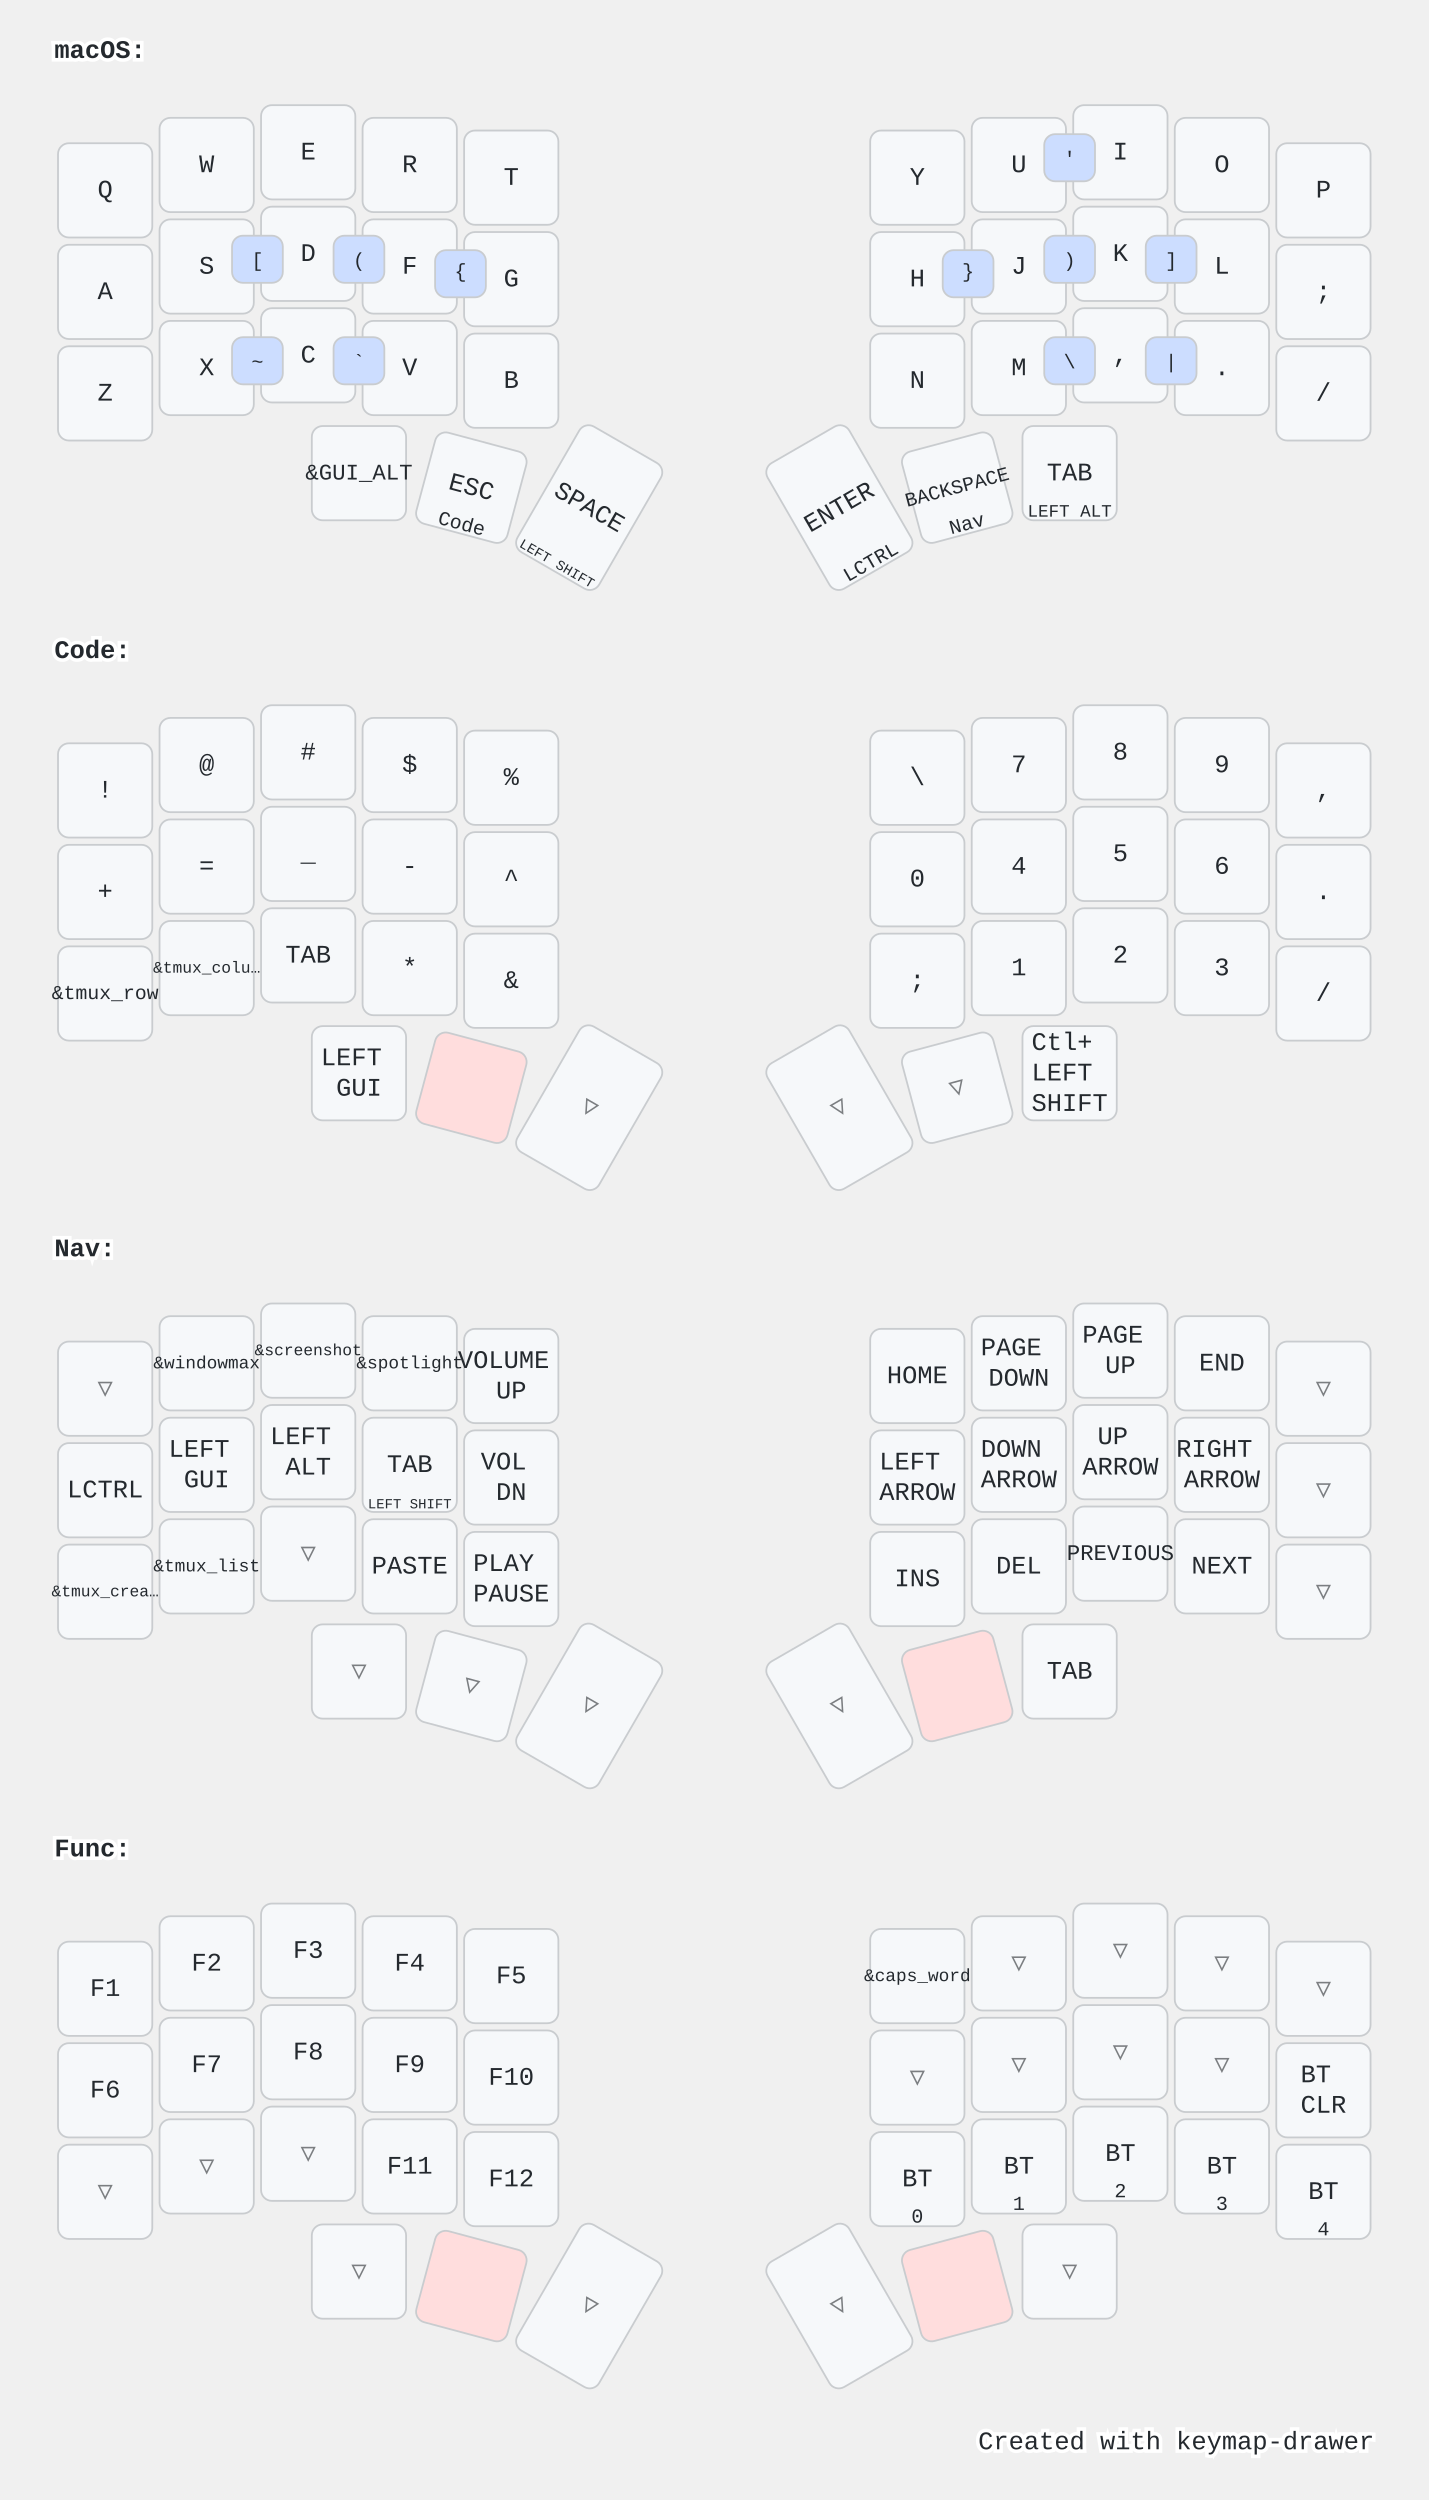
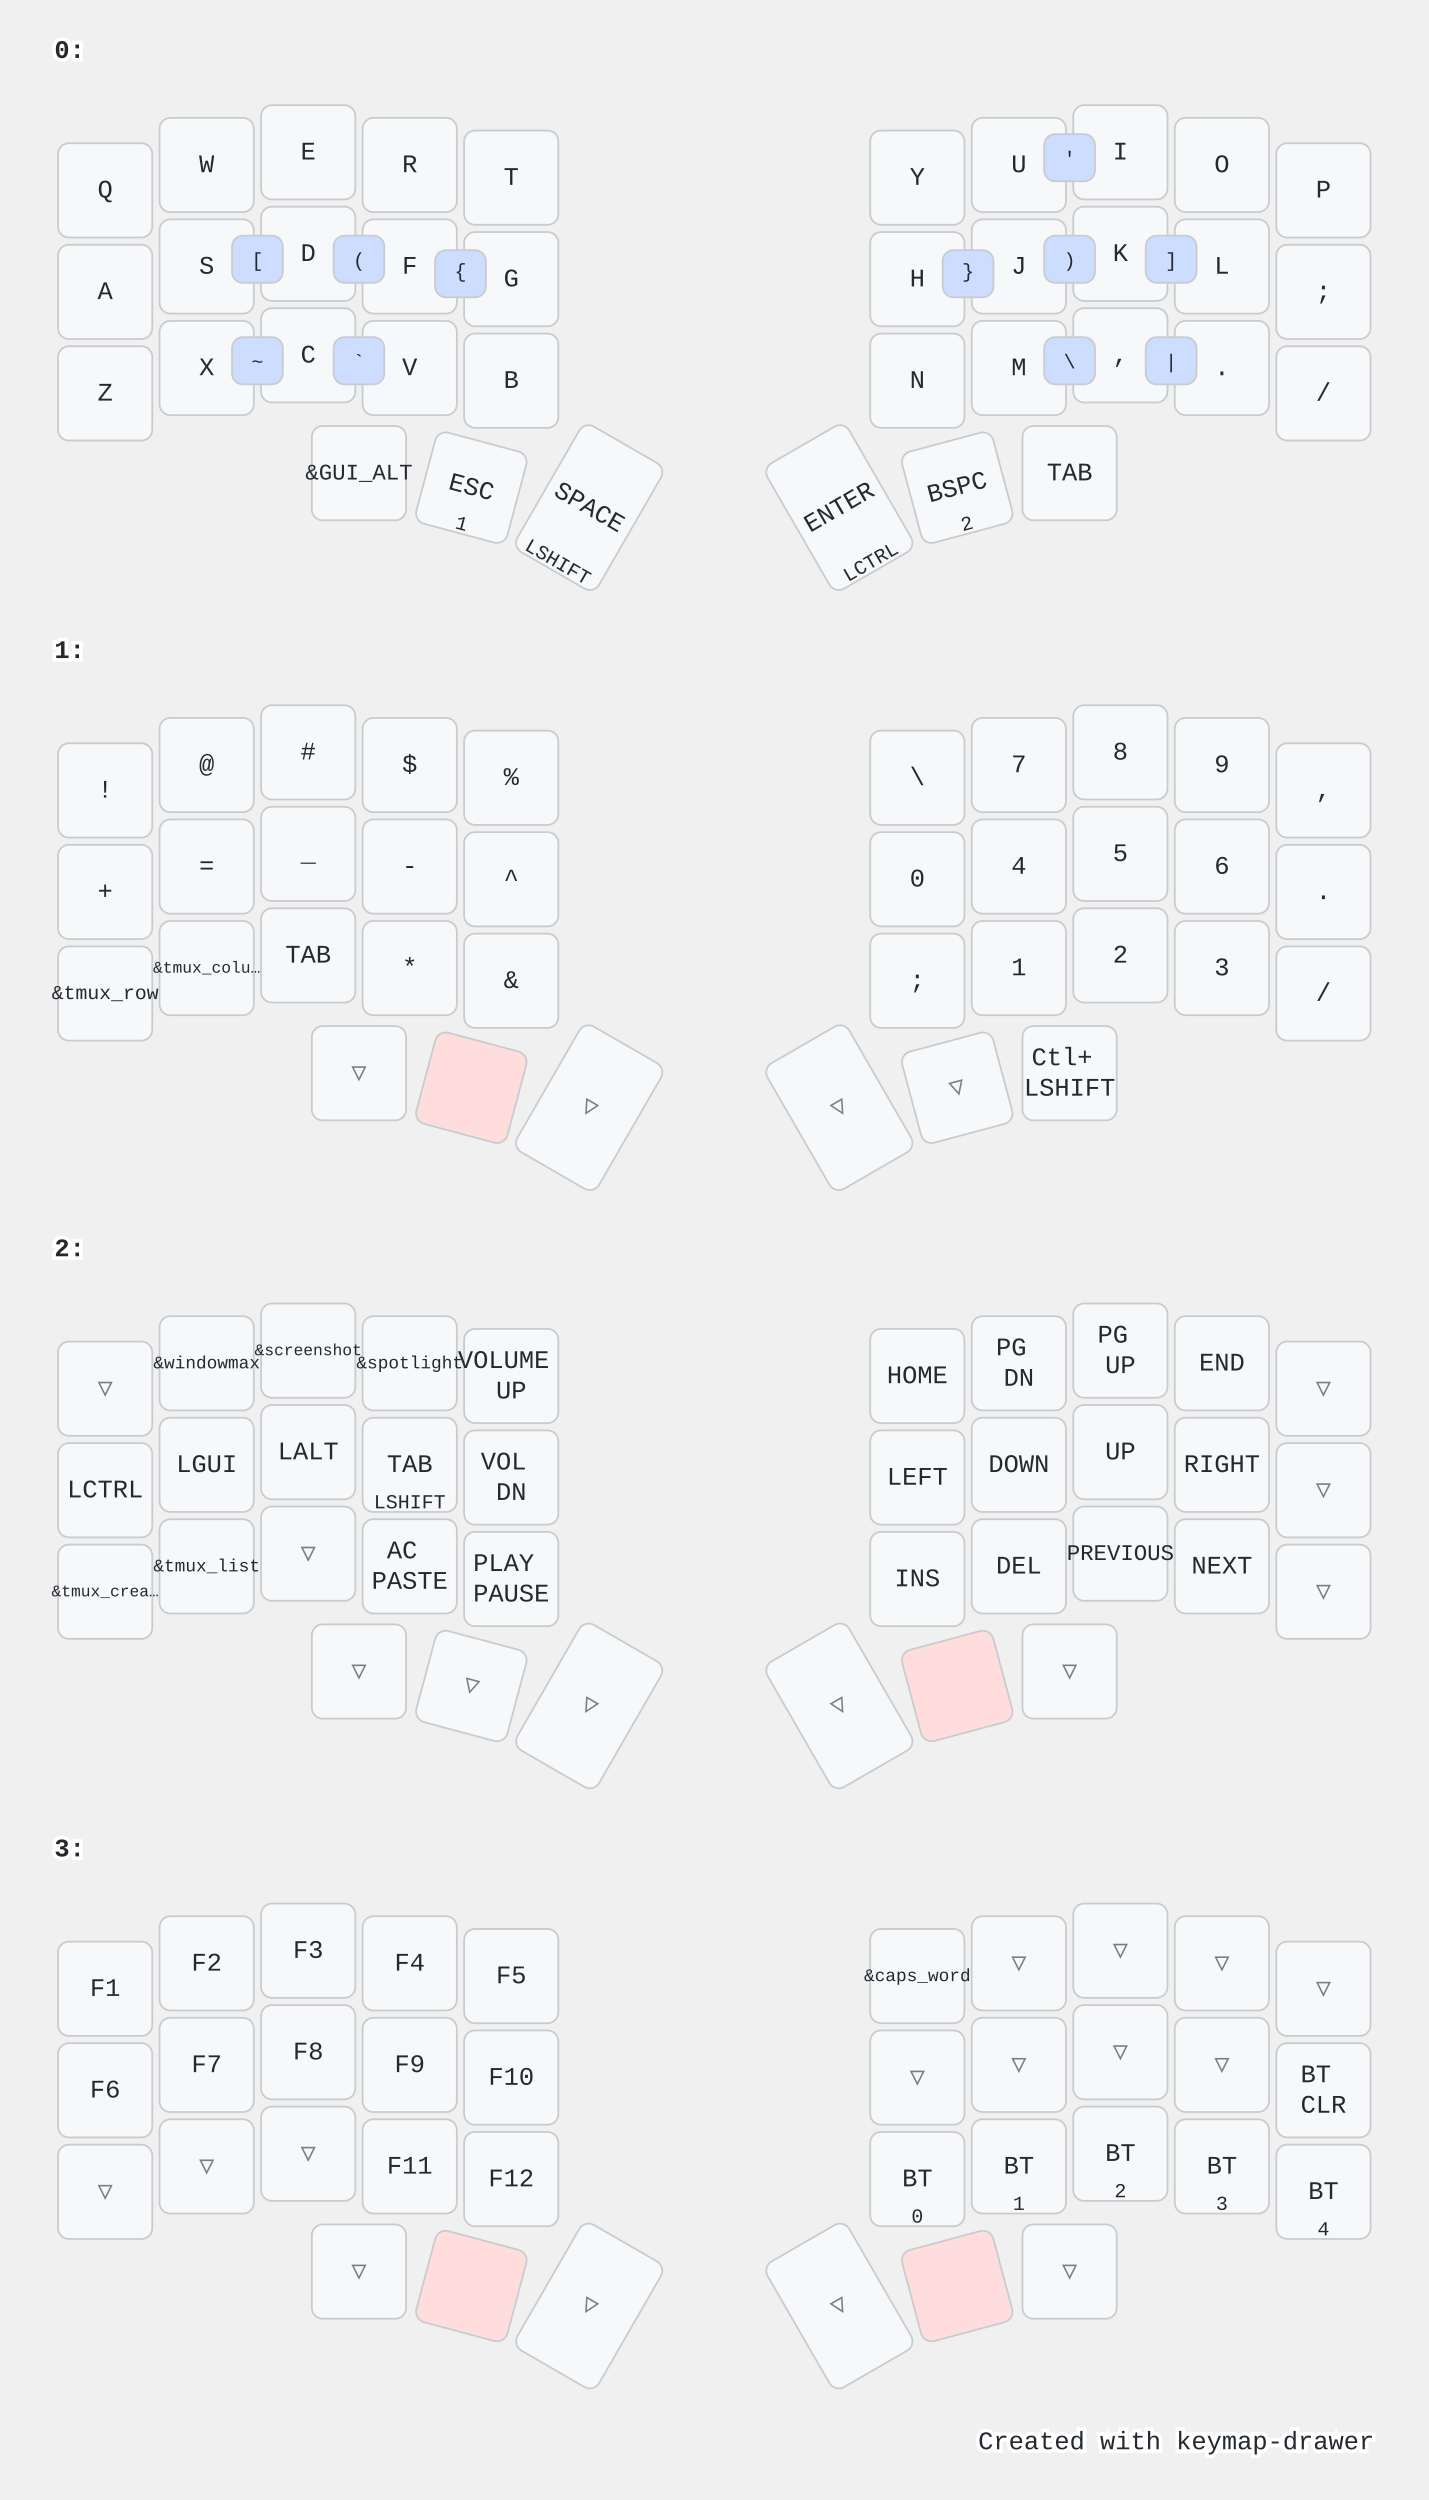
<svg xmlns="http://www.w3.org/2000/svg" width="788" height="1379" viewBox="0 0 788 1379" class="keymap">
  <style>/* inherit to force styles through use tags */
svg path {
    fill: inherit;
}

/* font and background color specifications */
svg.keymap {
    font-family: SFMono-Regular,Consolas,Liberation Mono,Menlo,monospace;
    font-size: 14px;
    font-kerning: normal;
    text-rendering: optimizeLegibility;
    fill: #24292e;
}

/* default key styling */
rect.key {
    fill: #f6f8fa;
}

rect.key, rect.combo {
    stroke: #c9cccf;
    stroke-width: 1;
}

/* default key side styling, only used is draw_key_sides is set */
rect.side {
    filter: brightness(90%);
}

/* color accent for combo boxes */
rect.combo, rect.combo-separate {
    fill: #cdf;
}

/* color accent for held keys */
rect.held, rect.combo.held {
    fill: #fdd;
}

/* color accent for ghost (optional) keys */
rect.ghost, rect.combo.ghost {
    stroke-dasharray: 4, 4;
    stroke-width: 2;
}

text {
    text-anchor: middle;
    dominant-baseline: middle;
}

/* styling for layer labels */
text.label {
    font-weight: bold;
    text-anchor: start;
    stroke: white;
    stroke-width: 4;
    paint-order: stroke;
}

/* styling for optional footer */
text.footer {
    text-anchor: end;
    dominant-baseline: auto;
    stroke: white;
    stroke-width: 4;
    paint-order: stroke;
}

/* styling for combo tap, and key hold/shifted label text */
text.combo, text.hold, text.shifted {
    font-size: 11px;
}

text.hold {
    text-anchor: middle;
    dominant-baseline: auto;
}

text.shifted {
    text-anchor: middle;
    dominant-baseline: hanging;
}

/* styling for hold/shifted label text in combo box */
text.combo.hold, text.combo.shifted {
    font-size: 8px;
}

/* lighter symbol for transparent keys */
text.trans {
    fill: #7b7e81;
}

/* styling for combo dendrons */
path.combo {
    stroke-width: 1;
    stroke: gray;
    fill: none;
}

/* Start Tabler Icons Cleanup */
/* cannot use height/width with glyphs */
.icon-tabler &gt; path {
    fill: inherit;
    stroke: inherit;
    stroke-width: 2;
}
/* hide tabler's default box */
.icon-tabler &gt; path[stroke="none"][fill="none"] {
    visibility: hidden;
}
/* End Tabler Icons Cleanup */

@media (prefers-color-scheme: dark) {
svg.keymap { fill: #d1d6db; }
rect.key { fill: #3f4750; }
rect.key, rect.combo { stroke: #60666c; }
rect.combo, rect.combo-separate { fill: #1f3d7a; }
rect.held, rect.combo.held { fill: #854747; }
text.label, text.footer { stroke: black; }
text.trans { fill: #7e8184; }
path.combo { stroke: #7f7f7f; }

}</style>
-   <g transform="translate(30, 0)" class="layer-macOS">
-     <text x="0" y="28" class="label">macOS:</text>
+   <g transform="translate(30, 0)" class="layer-0">
+     <text x="0" y="28" class="label">0:</text>
    <g transform="translate(0, 56)">
      <g transform="translate(28, 49)" class="key keypos-0">
        <rect rx="6" ry="6" x="-26" y="-26" width="52" height="52" class="key" />
        <text x="0" y="0" class="key tap">Q</text>
      </g>
      <g transform="translate(84, 35)" class="key keypos-1">
        <rect rx="6" ry="6" x="-26" y="-26" width="52" height="52" class="key" />
        <text x="0" y="0" class="key tap">W</text>
      </g>
      <g transform="translate(140, 28)" class="key keypos-2">
        <rect rx="6" ry="6" x="-26" y="-26" width="52" height="52" class="key" />
        <text x="0" y="0" class="key tap">E</text>
      </g>
      <g transform="translate(196, 35)" class="key keypos-3">
        <rect rx="6" ry="6" x="-26" y="-26" width="52" height="52" class="key" />
        <text x="0" y="0" class="key tap">R</text>
      </g>
      <g transform="translate(252, 42)" class="key keypos-4">
        <rect rx="6" ry="6" x="-26" y="-26" width="52" height="52" class="key" />
        <text x="0" y="0" class="key tap">T</text>
      </g>
      <g transform="translate(476, 42)" class="key keypos-5">
        <rect rx="6" ry="6" x="-26" y="-26" width="52" height="52" class="key" />
        <text x="0" y="0" class="key tap">Y</text>
      </g>
      <g transform="translate(532, 35)" class="key keypos-6">
        <rect rx="6" ry="6" x="-26" y="-26" width="52" height="52" class="key" />
        <text x="0" y="0" class="key tap">U</text>
      </g>
      <g transform="translate(588, 28)" class="key keypos-7">
        <rect rx="6" ry="6" x="-26" y="-26" width="52" height="52" class="key" />
        <text x="0" y="0" class="key tap">I</text>
      </g>
      <g transform="translate(644, 35)" class="key keypos-8">
        <rect rx="6" ry="6" x="-26" y="-26" width="52" height="52" class="key" />
        <text x="0" y="0" class="key tap">O</text>
      </g>
      <g transform="translate(700, 49)" class="key keypos-9">
        <rect rx="6" ry="6" x="-26" y="-26" width="52" height="52" class="key" />
        <text x="0" y="0" class="key tap">P</text>
      </g>
      <g transform="translate(28, 105)" class="key keypos-10">
        <rect rx="6" ry="6" x="-26" y="-26" width="52" height="52" class="key" />
        <text x="0" y="0" class="key tap">A</text>
      </g>
      <g transform="translate(84, 91)" class="key keypos-11">
        <rect rx="6" ry="6" x="-26" y="-26" width="52" height="52" class="key" />
        <text x="0" y="0" class="key tap">S</text>
      </g>
      <g transform="translate(140, 84)" class="key keypos-12">
        <rect rx="6" ry="6" x="-26" y="-26" width="52" height="52" class="key" />
        <text x="0" y="0" class="key tap">D</text>
      </g>
      <g transform="translate(196, 91)" class="key keypos-13">
        <rect rx="6" ry="6" x="-26" y="-26" width="52" height="52" class="key" />
        <text x="0" y="0" class="key tap">F</text>
      </g>
      <g transform="translate(252, 98)" class="key keypos-14">
        <rect rx="6" ry="6" x="-26" y="-26" width="52" height="52" class="key" />
        <text x="0" y="0" class="key tap">G</text>
      </g>
      <g transform="translate(476, 98)" class="key keypos-15">
        <rect rx="6" ry="6" x="-26" y="-26" width="52" height="52" class="key" />
        <text x="0" y="0" class="key tap">H</text>
      </g>
      <g transform="translate(532, 91)" class="key keypos-16">
        <rect rx="6" ry="6" x="-26" y="-26" width="52" height="52" class="key" />
        <text x="0" y="0" class="key tap">J</text>
      </g>
      <g transform="translate(588, 84)" class="key keypos-17">
        <rect rx="6" ry="6" x="-26" y="-26" width="52" height="52" class="key" />
        <text x="0" y="0" class="key tap">K</text>
      </g>
      <g transform="translate(644, 91)" class="key keypos-18">
        <rect rx="6" ry="6" x="-26" y="-26" width="52" height="52" class="key" />
        <text x="0" y="0" class="key tap">L</text>
      </g>
      <g transform="translate(700, 105)" class="key keypos-19">
        <rect rx="6" ry="6" x="-26" y="-26" width="52" height="52" class="key" />
        <text x="0" y="0" class="key tap">;</text>
      </g>
      <g transform="translate(28, 161)" class="key keypos-20">
        <rect rx="6" ry="6" x="-26" y="-26" width="52" height="52" class="key" />
        <text x="0" y="0" class="key tap">Z</text>
      </g>
      <g transform="translate(84, 147)" class="key keypos-21">
        <rect rx="6" ry="6" x="-26" y="-26" width="52" height="52" class="key" />
        <text x="0" y="0" class="key tap">X</text>
      </g>
      <g transform="translate(140, 140)" class="key keypos-22">
        <rect rx="6" ry="6" x="-26" y="-26" width="52" height="52" class="key" />
        <text x="0" y="0" class="key tap">C</text>
      </g>
      <g transform="translate(196, 147)" class="key keypos-23">
        <rect rx="6" ry="6" x="-26" y="-26" width="52" height="52" class="key" />
        <text x="0" y="0" class="key tap">V</text>
      </g>
      <g transform="translate(252, 154)" class="key keypos-24">
        <rect rx="6" ry="6" x="-26" y="-26" width="52" height="52" class="key" />
        <text x="0" y="0" class="key tap">B</text>
      </g>
      <g transform="translate(476, 154)" class="key keypos-25">
        <rect rx="6" ry="6" x="-26" y="-26" width="52" height="52" class="key" />
        <text x="0" y="0" class="key tap">N</text>
      </g>
      <g transform="translate(532, 147)" class="key keypos-26">
        <rect rx="6" ry="6" x="-26" y="-26" width="52" height="52" class="key" />
        <text x="0" y="0" class="key tap">M</text>
      </g>
      <g transform="translate(588, 140)" class="key keypos-27">
        <rect rx="6" ry="6" x="-26" y="-26" width="52" height="52" class="key" />
        <text x="0" y="0" class="key tap">,</text>
      </g>
      <g transform="translate(644, 147)" class="key keypos-28">
        <rect rx="6" ry="6" x="-26" y="-26" width="52" height="52" class="key" />
        <text x="0" y="0" class="key tap">.</text>
      </g>
      <g transform="translate(700, 161)" class="key keypos-29">
        <rect rx="6" ry="6" x="-26" y="-26" width="52" height="52" class="key" />
        <text x="0" y="0" class="key tap">/</text>
      </g>
      <g transform="translate(168, 205)" class="key keypos-30">
        <rect rx="6" ry="6" x="-26" y="-26" width="52" height="52" class="key" />
        <text x="0" y="0" class="key tap">
          <tspan style="font-size: 88%">&amp;GUI_ALT</tspan>
        </text>
      </g>
      <g transform="translate(230, 213) rotate(15.0)" class="key keypos-31">
        <rect rx="6" ry="6" x="-26" y="-26" width="52" height="52" class="key" />
        <text x="0" y="0" class="key tap">ESC</text>
-         <text x="0" y="24" class="key hold">Code</text>
+         <text x="0" y="24" class="key hold">1</text>
      </g>
      <g transform="translate(295, 224) rotate(30.0)" class="key keypos-32">
        <rect rx="6" ry="6" x="-26" y="-40" width="52" height="80" class="key" />
        <text x="0" y="0" class="key tap">SPACE</text>
-         <text x="0" y="38" class="key hold">
-           <tspan style="font-size: 70%">LEFT SHIFT</tspan>
-         </text>
+         <text x="0" y="38" class="key hold">LSHIFT</text>
      </g>
      <g transform="translate(433, 224) rotate(-30.0)" class="key keypos-33">
        <rect rx="6" ry="6" x="-26" y="-40" width="52" height="80" class="key" />
        <text x="0" y="0" class="key tap">ENTER</text>
        <text x="0" y="38" class="key hold">LCTRL</text>
      </g>
      <g transform="translate(498, 213) rotate(-15.0)" class="key keypos-34">
        <rect rx="6" ry="6" x="-26" y="-26" width="52" height="52" class="key" />
-         <text x="0" y="0" class="key tap">
-           <tspan style="font-size: 78%">BACKSPACE</tspan>
-         </text>
-         <text x="0" y="24" class="key hold">Nav</text>
+         <text x="0" y="0" class="key tap">BSPC</text>
+         <text x="0" y="24" class="key hold">2</text>
      </g>
      <g transform="translate(560, 205)" class="key keypos-35">
        <rect rx="6" ry="6" x="-26" y="-26" width="52" height="52" class="key" />
        <text x="0" y="0" class="key tap">TAB</text>
-         <text x="0" y="24" class="key hold">
-           <tspan style="font-size: 88%">LEFT ALT</tspan>
-         </text>
      </g>
      <g class="combo combopos-0">
        <rect rx="6" ry="6" x="98" y="74" width="28" height="26" class="combo" />
        <text x="112" y="88" class="combo tap">[</text>
      </g>
      <g class="combo combopos-1">
        <rect rx="6" ry="6" x="602" y="74" width="28" height="26" class="combo" />
        <text x="616" y="88" class="combo tap">]</text>
      </g>
      <g class="combo combopos-2">
        <rect rx="6" ry="6" x="154" y="74" width="28" height="26" class="combo" />
        <text x="168" y="88" class="combo tap">(</text>
      </g>
      <g class="combo combopos-3">
        <rect rx="6" ry="6" x="546" y="74" width="28" height="26" class="combo" />
        <text x="560" y="88" class="combo tap">)</text>
      </g>
      <g class="combo combopos-4">
        <rect rx="6" ry="6" x="210" y="82" width="28" height="26" class="combo" />
        <text x="224" y="94" class="combo tap">{</text>
      </g>
      <g class="combo combopos-5">
        <rect rx="6" ry="6" x="490" y="82" width="28" height="26" class="combo" />
        <text x="504" y="94" class="combo tap">}</text>
      </g>
      <g class="combo combopos-6">
        <rect rx="6" ry="6" x="98" y="130" width="28" height="26" class="combo" />
        <text x="112" y="144" class="combo tap">~</text>
      </g>
      <g class="combo combopos-7">
        <rect rx="6" ry="6" x="154" y="130" width="28" height="26" class="combo" />
        <text x="168" y="144" class="combo tap">`</text>
      </g>
      <g class="combo combopos-8">
        <rect rx="6" ry="6" x="546" y="18" width="28" height="26" class="combo" />
        <text x="560" y="32" class="combo tap">'</text>
      </g>
      <g class="combo combopos-9">
        <rect rx="6" ry="6" x="546" y="130" width="28" height="26" class="combo" />
        <text x="560" y="144" class="combo tap">\</text>
      </g>
      <g class="combo combopos-10">
        <rect rx="6" ry="6" x="602" y="130" width="28" height="26" class="combo" />
        <text x="616" y="144" class="combo tap">|</text>
      </g>
    </g>
  </g>
-   <g transform="translate(30, 331)" class="layer-Code">
-     <text x="0" y="28" class="label">Code:</text>
+   <g transform="translate(30, 331)" class="layer-1">
+     <text x="0" y="28" class="label">1:</text>
    <g transform="translate(0, 56)">
      <g transform="translate(28, 49)" class="key keypos-0">
        <rect rx="6" ry="6" x="-26" y="-26" width="52" height="52" class="key" />
        <text x="0" y="0" class="key tap">!</text>
      </g>
      <g transform="translate(84, 35)" class="key keypos-1">
        <rect rx="6" ry="6" x="-26" y="-26" width="52" height="52" class="key" />
        <text x="0" y="0" class="key tap">@</text>
      </g>
      <g transform="translate(140, 28)" class="key keypos-2">
        <rect rx="6" ry="6" x="-26" y="-26" width="52" height="52" class="key" />
        <text x="0" y="0" class="key tap">#</text>
      </g>
      <g transform="translate(196, 35)" class="key keypos-3">
        <rect rx="6" ry="6" x="-26" y="-26" width="52" height="52" class="key" />
        <text x="0" y="0" class="key tap">$</text>
      </g>
      <g transform="translate(252, 42)" class="key keypos-4">
        <rect rx="6" ry="6" x="-26" y="-26" width="52" height="52" class="key" />
        <text x="0" y="0" class="key tap">%</text>
      </g>
      <g transform="translate(476, 42)" class="key keypos-5">
        <rect rx="6" ry="6" x="-26" y="-26" width="52" height="52" class="key" />
        <text x="0" y="0" class="key tap">\</text>
      </g>
      <g transform="translate(532, 35)" class="key keypos-6">
        <rect rx="6" ry="6" x="-26" y="-26" width="52" height="52" class="key" />
        <text x="0" y="0" class="key tap">7</text>
      </g>
      <g transform="translate(588, 28)" class="key keypos-7">
        <rect rx="6" ry="6" x="-26" y="-26" width="52" height="52" class="key" />
        <text x="0" y="0" class="key tap">8</text>
      </g>
      <g transform="translate(644, 35)" class="key keypos-8">
        <rect rx="6" ry="6" x="-26" y="-26" width="52" height="52" class="key" />
        <text x="0" y="0" class="key tap">9</text>
      </g>
      <g transform="translate(700, 49)" class="key keypos-9">
        <rect rx="6" ry="6" x="-26" y="-26" width="52" height="52" class="key" />
        <text x="0" y="0" class="key tap">,</text>
      </g>
      <g transform="translate(28, 105)" class="key keypos-10">
        <rect rx="6" ry="6" x="-26" y="-26" width="52" height="52" class="key" />
        <text x="0" y="0" class="key tap">+</text>
      </g>
      <g transform="translate(84, 91)" class="key keypos-11">
        <rect rx="6" ry="6" x="-26" y="-26" width="52" height="52" class="key" />
        <text x="0" y="0" class="key tap">=</text>
      </g>
      <g transform="translate(140, 84)" class="key keypos-12">
        <rect rx="6" ry="6" x="-26" y="-26" width="52" height="52" class="key" />
        <text x="0" y="0" class="key tap">_</text>
      </g>
      <g transform="translate(196, 91)" class="key keypos-13">
        <rect rx="6" ry="6" x="-26" y="-26" width="52" height="52" class="key" />
        <text x="0" y="0" class="key tap">-</text>
      </g>
      <g transform="translate(252, 98)" class="key keypos-14">
        <rect rx="6" ry="6" x="-26" y="-26" width="52" height="52" class="key" />
        <text x="0" y="0" class="key tap">^</text>
      </g>
      <g transform="translate(476, 98)" class="key keypos-15">
        <rect rx="6" ry="6" x="-26" y="-26" width="52" height="52" class="key" />
        <text x="0" y="0" class="key tap">0</text>
      </g>
      <g transform="translate(532, 91)" class="key keypos-16">
        <rect rx="6" ry="6" x="-26" y="-26" width="52" height="52" class="key" />
        <text x="0" y="0" class="key tap">4</text>
      </g>
      <g transform="translate(588, 84)" class="key keypos-17">
        <rect rx="6" ry="6" x="-26" y="-26" width="52" height="52" class="key" />
        <text x="0" y="0" class="key tap">5</text>
      </g>
      <g transform="translate(644, 91)" class="key keypos-18">
        <rect rx="6" ry="6" x="-26" y="-26" width="52" height="52" class="key" />
        <text x="0" y="0" class="key tap">6</text>
      </g>
      <g transform="translate(700, 105)" class="key keypos-19">
        <rect rx="6" ry="6" x="-26" y="-26" width="52" height="52" class="key" />
        <text x="0" y="0" class="key tap">.</text>
      </g>
      <g transform="translate(28, 161)" class="key keypos-20">
        <rect rx="6" ry="6" x="-26" y="-26" width="52" height="52" class="key" />
        <text x="0" y="0" class="key tap">
          <tspan style="font-size: 78%">&amp;tmux_row</tspan>
        </text>
      </g>
      <g transform="translate(84, 147)" class="key keypos-21">
        <rect rx="6" ry="6" x="-26" y="-26" width="52" height="52" class="key" />
        <text x="0" y="0" class="key tap">
          <tspan style="font-size: 64%">&amp;tmux_colu…</tspan>
        </text>
      </g>
      <g transform="translate(140, 140)" class="key keypos-22">
        <rect rx="6" ry="6" x="-26" y="-26" width="52" height="52" class="key" />
        <text x="0" y="0" class="key tap">TAB</text>
      </g>
      <g transform="translate(196, 147)" class="key keypos-23">
        <rect rx="6" ry="6" x="-26" y="-26" width="52" height="52" class="key" />
        <text x="0" y="0" class="key tap">*</text>
      </g>
      <g transform="translate(252, 154)" class="key keypos-24">
        <rect rx="6" ry="6" x="-26" y="-26" width="52" height="52" class="key" />
        <text x="0" y="0" class="key tap">&amp;</text>
      </g>
      <g transform="translate(476, 154)" class="key keypos-25">
        <rect rx="6" ry="6" x="-26" y="-26" width="52" height="52" class="key" />
        <text x="0" y="0" class="key tap">;</text>
      </g>
      <g transform="translate(532, 147)" class="key keypos-26">
        <rect rx="6" ry="6" x="-26" y="-26" width="52" height="52" class="key" />
        <text x="0" y="0" class="key tap">1</text>
      </g>
      <g transform="translate(588, 140)" class="key keypos-27">
        <rect rx="6" ry="6" x="-26" y="-26" width="52" height="52" class="key" />
        <text x="0" y="0" class="key tap">2</text>
      </g>
      <g transform="translate(644, 147)" class="key keypos-28">
        <rect rx="6" ry="6" x="-26" y="-26" width="52" height="52" class="key" />
        <text x="0" y="0" class="key tap">3</text>
      </g>
      <g transform="translate(700, 161)" class="key keypos-29">
        <rect rx="6" ry="6" x="-26" y="-26" width="52" height="52" class="key" />
        <text x="0" y="0" class="key tap">/</text>
      </g>
-       <g transform="translate(168, 205)" class="key keypos-30">
-         <rect rx="6" ry="6" x="-26" y="-26" width="52" height="52" class="key" />
-         <text x="0" y="0" class="key tap">
-           <tspan x="0" dy="-0.6em">LEFT</tspan>
-           <tspan x="0" dy="1.2em">GUI</tspan>
-         </text>
+       <g transform="translate(168, 205)" class="key trans keypos-30">
+         <rect rx="6" ry="6" x="-26" y="-26" width="52" height="52" class="key trans" />
+         <text x="0" y="0" class="key trans tap">▽</text>
      </g>
      <g transform="translate(230, 213) rotate(15.0)" class="key held keypos-31">
        <rect rx="6" ry="6" x="-26" y="-26" width="52" height="52" class="key held" />
      </g>
      <g transform="translate(295, 224) rotate(30.0)" class="key trans keypos-32">
        <rect rx="6" ry="6" x="-26" y="-40" width="52" height="80" class="key trans" />
        <text x="0" y="0" class="key trans tap">▽</text>
      </g>
      <g transform="translate(433, 224) rotate(-30.0)" class="key trans keypos-33">
        <rect rx="6" ry="6" x="-26" y="-40" width="52" height="80" class="key trans" />
        <text x="0" y="0" class="key trans tap">▽</text>
      </g>
      <g transform="translate(498, 213) rotate(-15.0)" class="key trans keypos-34">
        <rect rx="6" ry="6" x="-26" y="-26" width="52" height="52" class="key trans" />
        <text x="0" y="0" class="key trans tap">▽</text>
      </g>
      <g transform="translate(560, 205)" class="key keypos-35">
        <rect rx="6" ry="6" x="-26" y="-26" width="52" height="52" class="key" />
        <text x="0" y="0" class="key tap">
-           <tspan x="0" dy="-1.2em">Ctl+</tspan>
-           <tspan x="0" dy="1.2em">LEFT</tspan>
-           <tspan x="0" dy="1.2em">SHIFT</tspan>
+           <tspan x="0" dy="-0.6em">Ctl+</tspan>
+           <tspan x="0" dy="1.2em">LSHIFT</tspan>
        </text>
      </g>
    </g>
  </g>
-   <g transform="translate(30, 661)" class="layer-Nav">
-     <text x="0" y="28" class="label">Nav:</text>
+   <g transform="translate(30, 661)" class="layer-2">
+     <text x="0" y="28" class="label">2:</text>
    <g transform="translate(0, 56)">
      <g transform="translate(28, 49)" class="key trans keypos-0">
        <rect rx="6" ry="6" x="-26" y="-26" width="52" height="52" class="key trans" />
        <text x="0" y="0" class="key trans tap">▽</text>
      </g>
      <g transform="translate(84, 35)" class="key keypos-1">
        <rect rx="6" ry="6" x="-26" y="-26" width="52" height="52" class="key" />
        <text x="0" y="0" class="key tap">
          <tspan style="font-size: 70%">&amp;windowmax</tspan>
        </text>
      </g>
      <g transform="translate(140, 28)" class="key keypos-2">
        <rect rx="6" ry="6" x="-26" y="-26" width="52" height="52" class="key" />
        <text x="0" y="0" class="key tap">
          <tspan style="font-size: 64%">&amp;screenshot</tspan>
        </text>
      </g>
      <g transform="translate(196, 35)" class="key keypos-3">
        <rect rx="6" ry="6" x="-26" y="-26" width="52" height="52" class="key" />
        <text x="0" y="0" class="key tap">
          <tspan style="font-size: 70%">&amp;spotlight</tspan>
        </text>
      </g>
      <g transform="translate(252, 42)" class="key keypos-4">
        <rect rx="6" ry="6" x="-26" y="-26" width="52" height="52" class="key" />
        <text x="0" y="0" class="key tap">
          <tspan x="0" dy="-0.6em">VOLUME</tspan>
          <tspan x="0" dy="1.2em">UP</tspan>
        </text>
      </g>
      <g transform="translate(476, 42)" class="key keypos-5">
        <rect rx="6" ry="6" x="-26" y="-26" width="52" height="52" class="key" />
        <text x="0" y="0" class="key tap">HOME</text>
      </g>
      <g transform="translate(532, 35)" class="key keypos-6">
        <rect rx="6" ry="6" x="-26" y="-26" width="52" height="52" class="key" />
        <text x="0" y="0" class="key tap">
-           <tspan x="0" dy="-0.6em">PAGE</tspan>
-           <tspan x="0" dy="1.2em">DOWN</tspan>
+           <tspan x="0" dy="-0.6em">PG</tspan>
+           <tspan x="0" dy="1.2em">DN</tspan>
        </text>
      </g>
      <g transform="translate(588, 28)" class="key keypos-7">
        <rect rx="6" ry="6" x="-26" y="-26" width="52" height="52" class="key" />
        <text x="0" y="0" class="key tap">
-           <tspan x="0" dy="-0.6em">PAGE</tspan>
+           <tspan x="0" dy="-0.6em">PG</tspan>
          <tspan x="0" dy="1.2em">UP</tspan>
        </text>
      </g>
      <g transform="translate(644, 35)" class="key keypos-8">
        <rect rx="6" ry="6" x="-26" y="-26" width="52" height="52" class="key" />
        <text x="0" y="0" class="key tap">END</text>
      </g>
      <g transform="translate(700, 49)" class="key trans keypos-9">
        <rect rx="6" ry="6" x="-26" y="-26" width="52" height="52" class="key trans" />
        <text x="0" y="0" class="key trans tap">▽</text>
      </g>
      <g transform="translate(28, 105)" class="key keypos-10">
        <rect rx="6" ry="6" x="-26" y="-26" width="52" height="52" class="key" />
        <text x="0" y="0" class="key tap">LCTRL</text>
      </g>
      <g transform="translate(84, 91)" class="key keypos-11">
        <rect rx="6" ry="6" x="-26" y="-26" width="52" height="52" class="key" />
-         <text x="0" y="0" class="key tap">
-           <tspan x="0" dy="-0.6em">LEFT</tspan>
-           <tspan x="0" dy="1.2em">GUI</tspan>
-         </text>
+         <text x="0" y="0" class="key tap">LGUI</text>
      </g>
      <g transform="translate(140, 84)" class="key keypos-12">
        <rect rx="6" ry="6" x="-26" y="-26" width="52" height="52" class="key" />
-         <text x="0" y="0" class="key tap">
-           <tspan x="0" dy="-0.6em">LEFT</tspan>
-           <tspan x="0" dy="1.2em">ALT</tspan>
-         </text>
+         <text x="0" y="0" class="key tap">LALT</text>
      </g>
      <g transform="translate(196, 91)" class="key keypos-13">
        <rect rx="6" ry="6" x="-26" y="-26" width="52" height="52" class="key" />
        <text x="0" y="0" class="key tap">TAB</text>
-         <text x="0" y="24" class="key hold">
-           <tspan style="font-size: 70%">LEFT SHIFT</tspan>
-         </text>
+         <text x="0" y="24" class="key hold">LSHIFT</text>
      </g>
      <g transform="translate(252, 98)" class="key keypos-14">
        <rect rx="6" ry="6" x="-26" y="-26" width="52" height="52" class="key" />
        <text x="0" y="0" class="key tap">
          <tspan x="0" dy="-0.6em">VOL</tspan>
          <tspan x="0" dy="1.2em">DN</tspan>
        </text>
      </g>
      <g transform="translate(476, 98)" class="key keypos-15">
        <rect rx="6" ry="6" x="-26" y="-26" width="52" height="52" class="key" />
-         <text x="0" y="0" class="key tap">
-           <tspan x="0" dy="-0.6em">LEFT</tspan>
-           <tspan x="0" dy="1.2em">ARROW</tspan>
-         </text>
+         <text x="0" y="0" class="key tap">LEFT</text>
      </g>
      <g transform="translate(532, 91)" class="key keypos-16">
        <rect rx="6" ry="6" x="-26" y="-26" width="52" height="52" class="key" />
-         <text x="0" y="0" class="key tap">
-           <tspan x="0" dy="-0.6em">DOWN</tspan>
-           <tspan x="0" dy="1.2em">ARROW</tspan>
-         </text>
+         <text x="0" y="0" class="key tap">DOWN</text>
      </g>
      <g transform="translate(588, 84)" class="key keypos-17">
        <rect rx="6" ry="6" x="-26" y="-26" width="52" height="52" class="key" />
-         <text x="0" y="0" class="key tap">
-           <tspan x="0" dy="-0.6em">UP</tspan>
-           <tspan x="0" dy="1.2em">ARROW</tspan>
-         </text>
+         <text x="0" y="0" class="key tap">UP</text>
      </g>
      <g transform="translate(644, 91)" class="key keypos-18">
        <rect rx="6" ry="6" x="-26" y="-26" width="52" height="52" class="key" />
-         <text x="0" y="0" class="key tap">
-           <tspan x="0" dy="-0.6em">RIGHT</tspan>
-           <tspan x="0" dy="1.2em">ARROW</tspan>
-         </text>
+         <text x="0" y="0" class="key tap">RIGHT</text>
      </g>
      <g transform="translate(700, 105)" class="key trans keypos-19">
        <rect rx="6" ry="6" x="-26" y="-26" width="52" height="52" class="key trans" />
        <text x="0" y="0" class="key trans tap">▽</text>
      </g>
      <g transform="translate(28, 161)" class="key keypos-20">
        <rect rx="6" ry="6" x="-26" y="-26" width="52" height="52" class="key" />
        <text x="0" y="0" class="key tap">
          <tspan style="font-size: 64%">&amp;tmux_crea…</tspan>
        </text>
      </g>
      <g transform="translate(84, 147)" class="key keypos-21">
        <rect rx="6" ry="6" x="-26" y="-26" width="52" height="52" class="key" />
        <text x="0" y="0" class="key tap">
          <tspan style="font-size: 70%">&amp;tmux_list</tspan>
        </text>
      </g>
      <g transform="translate(140, 140)" class="key trans keypos-22">
        <rect rx="6" ry="6" x="-26" y="-26" width="52" height="52" class="key trans" />
        <text x="0" y="0" class="key trans tap">▽</text>
      </g>
      <g transform="translate(196, 147)" class="key keypos-23">
        <rect rx="6" ry="6" x="-26" y="-26" width="52" height="52" class="key" />
-         <text x="0" y="0" class="key tap">PASTE</text>
+         <text x="0" y="0" class="key tap">
+           <tspan x="0" dy="-0.6em">AC</tspan>
+           <tspan x="0" dy="1.2em">PASTE</tspan>
+         </text>
      </g>
      <g transform="translate(252, 154)" class="key keypos-24">
        <rect rx="6" ry="6" x="-26" y="-26" width="52" height="52" class="key" />
        <text x="0" y="0" class="key tap">
          <tspan x="0" dy="-0.6em">PLAY</tspan>
          <tspan x="0" dy="1.2em">PAUSE</tspan>
        </text>
      </g>
      <g transform="translate(476, 154)" class="key keypos-25">
        <rect rx="6" ry="6" x="-26" y="-26" width="52" height="52" class="key" />
        <text x="0" y="0" class="key tap">INS</text>
      </g>
      <g transform="translate(532, 147)" class="key keypos-26">
        <rect rx="6" ry="6" x="-26" y="-26" width="52" height="52" class="key" />
        <text x="0" y="0" class="key tap">DEL</text>
      </g>
      <g transform="translate(588, 140)" class="key keypos-27">
        <rect rx="6" ry="6" x="-26" y="-26" width="52" height="52" class="key" />
        <text x="0" y="0" class="key tap">
          <tspan style="font-size: 88%">PREVIOUS</tspan>
        </text>
      </g>
      <g transform="translate(644, 147)" class="key keypos-28">
        <rect rx="6" ry="6" x="-26" y="-26" width="52" height="52" class="key" />
        <text x="0" y="0" class="key tap">NEXT</text>
      </g>
      <g transform="translate(700, 161)" class="key trans keypos-29">
        <rect rx="6" ry="6" x="-26" y="-26" width="52" height="52" class="key trans" />
        <text x="0" y="0" class="key trans tap">▽</text>
      </g>
      <g transform="translate(168, 205)" class="key trans keypos-30">
        <rect rx="6" ry="6" x="-26" y="-26" width="52" height="52" class="key trans" />
        <text x="0" y="0" class="key trans tap">▽</text>
      </g>
      <g transform="translate(230, 213) rotate(15.0)" class="key trans keypos-31">
        <rect rx="6" ry="6" x="-26" y="-26" width="52" height="52" class="key trans" />
        <text x="0" y="0" class="key trans tap">▽</text>
      </g>
      <g transform="translate(295, 224) rotate(30.0)" class="key trans keypos-32">
        <rect rx="6" ry="6" x="-26" y="-40" width="52" height="80" class="key trans" />
        <text x="0" y="0" class="key trans tap">▽</text>
      </g>
      <g transform="translate(433, 224) rotate(-30.0)" class="key trans keypos-33">
        <rect rx="6" ry="6" x="-26" y="-40" width="52" height="80" class="key trans" />
        <text x="0" y="0" class="key trans tap">▽</text>
      </g>
      <g transform="translate(498, 213) rotate(-15.0)" class="key held keypos-34">
        <rect rx="6" ry="6" x="-26" y="-26" width="52" height="52" class="key held" />
      </g>
-       <g transform="translate(560, 205)" class="key keypos-35">
-         <rect rx="6" ry="6" x="-26" y="-26" width="52" height="52" class="key" />
-         <text x="0" y="0" class="key tap">TAB</text>
+       <g transform="translate(560, 205)" class="key trans keypos-35">
+         <rect rx="6" ry="6" x="-26" y="-26" width="52" height="52" class="key trans" />
+         <text x="0" y="0" class="key trans tap">▽</text>
      </g>
    </g>
  </g>
-   <g transform="translate(30, 992)" class="layer-Func">
-     <text x="0" y="28" class="label">Func:</text>
+   <g transform="translate(30, 992)" class="layer-3">
+     <text x="0" y="28" class="label">3:</text>
    <g transform="translate(0, 56)">
      <g transform="translate(28, 49)" class="key keypos-0">
        <rect rx="6" ry="6" x="-26" y="-26" width="52" height="52" class="key" />
        <text x="0" y="0" class="key tap">F1</text>
      </g>
      <g transform="translate(84, 35)" class="key keypos-1">
        <rect rx="6" ry="6" x="-26" y="-26" width="52" height="52" class="key" />
        <text x="0" y="0" class="key tap">F2</text>
      </g>
      <g transform="translate(140, 28)" class="key keypos-2">
        <rect rx="6" ry="6" x="-26" y="-26" width="52" height="52" class="key" />
        <text x="0" y="0" class="key tap">F3</text>
      </g>
      <g transform="translate(196, 35)" class="key keypos-3">
        <rect rx="6" ry="6" x="-26" y="-26" width="52" height="52" class="key" />
        <text x="0" y="0" class="key tap">F4</text>
      </g>
      <g transform="translate(252, 42)" class="key keypos-4">
        <rect rx="6" ry="6" x="-26" y="-26" width="52" height="52" class="key" />
        <text x="0" y="0" class="key tap">F5</text>
      </g>
      <g transform="translate(476, 42)" class="key keypos-5">
        <rect rx="6" ry="6" x="-26" y="-26" width="52" height="52" class="key" />
        <text x="0" y="0" class="key tap">
          <tspan style="font-size: 70%">&amp;caps_word</tspan>
        </text>
      </g>
      <g transform="translate(532, 35)" class="key trans keypos-6">
        <rect rx="6" ry="6" x="-26" y="-26" width="52" height="52" class="key trans" />
        <text x="0" y="0" class="key trans tap">▽</text>
      </g>
      <g transform="translate(588, 28)" class="key trans keypos-7">
        <rect rx="6" ry="6" x="-26" y="-26" width="52" height="52" class="key trans" />
        <text x="0" y="0" class="key trans tap">▽</text>
      </g>
      <g transform="translate(644, 35)" class="key trans keypos-8">
        <rect rx="6" ry="6" x="-26" y="-26" width="52" height="52" class="key trans" />
        <text x="0" y="0" class="key trans tap">▽</text>
      </g>
      <g transform="translate(700, 49)" class="key trans keypos-9">
        <rect rx="6" ry="6" x="-26" y="-26" width="52" height="52" class="key trans" />
        <text x="0" y="0" class="key trans tap">▽</text>
      </g>
      <g transform="translate(28, 105)" class="key keypos-10">
        <rect rx="6" ry="6" x="-26" y="-26" width="52" height="52" class="key" />
        <text x="0" y="0" class="key tap">F6</text>
      </g>
      <g transform="translate(84, 91)" class="key keypos-11">
        <rect rx="6" ry="6" x="-26" y="-26" width="52" height="52" class="key" />
        <text x="0" y="0" class="key tap">F7</text>
      </g>
      <g transform="translate(140, 84)" class="key keypos-12">
        <rect rx="6" ry="6" x="-26" y="-26" width="52" height="52" class="key" />
        <text x="0" y="0" class="key tap">F8</text>
      </g>
      <g transform="translate(196, 91)" class="key keypos-13">
        <rect rx="6" ry="6" x="-26" y="-26" width="52" height="52" class="key" />
        <text x="0" y="0" class="key tap">F9</text>
      </g>
      <g transform="translate(252, 98)" class="key keypos-14">
        <rect rx="6" ry="6" x="-26" y="-26" width="52" height="52" class="key" />
        <text x="0" y="0" class="key tap">F10</text>
      </g>
      <g transform="translate(476, 98)" class="key trans keypos-15">
        <rect rx="6" ry="6" x="-26" y="-26" width="52" height="52" class="key trans" />
        <text x="0" y="0" class="key trans tap">▽</text>
      </g>
      <g transform="translate(532, 91)" class="key trans keypos-16">
        <rect rx="6" ry="6" x="-26" y="-26" width="52" height="52" class="key trans" />
        <text x="0" y="0" class="key trans tap">▽</text>
      </g>
      <g transform="translate(588, 84)" class="key trans keypos-17">
        <rect rx="6" ry="6" x="-26" y="-26" width="52" height="52" class="key trans" />
        <text x="0" y="0" class="key trans tap">▽</text>
      </g>
      <g transform="translate(644, 91)" class="key trans keypos-18">
        <rect rx="6" ry="6" x="-26" y="-26" width="52" height="52" class="key trans" />
        <text x="0" y="0" class="key trans tap">▽</text>
      </g>
      <g transform="translate(700, 105)" class="key keypos-19">
        <rect rx="6" ry="6" x="-26" y="-26" width="52" height="52" class="key" />
        <text x="0" y="0" class="key tap">
          <tspan x="0" dy="-0.6em">BT</tspan>
          <tspan x="0" dy="1.2em">CLR</tspan>
        </text>
      </g>
      <g transform="translate(28, 161)" class="key trans keypos-20">
        <rect rx="6" ry="6" x="-26" y="-26" width="52" height="52" class="key trans" />
        <text x="0" y="0" class="key trans tap">▽</text>
      </g>
      <g transform="translate(84, 147)" class="key trans keypos-21">
        <rect rx="6" ry="6" x="-26" y="-26" width="52" height="52" class="key trans" />
        <text x="0" y="0" class="key trans tap">▽</text>
      </g>
      <g transform="translate(140, 140)" class="key trans keypos-22">
        <rect rx="6" ry="6" x="-26" y="-26" width="52" height="52" class="key trans" />
        <text x="0" y="0" class="key trans tap">▽</text>
      </g>
      <g transform="translate(196, 147)" class="key keypos-23">
        <rect rx="6" ry="6" x="-26" y="-26" width="52" height="52" class="key" />
        <text x="0" y="0" class="key tap">F11</text>
      </g>
      <g transform="translate(252, 154)" class="key keypos-24">
        <rect rx="6" ry="6" x="-26" y="-26" width="52" height="52" class="key" />
        <text x="0" y="0" class="key tap">F12</text>
      </g>
      <g transform="translate(476, 154)" class="key keypos-25">
        <rect rx="6" ry="6" x="-26" y="-26" width="52" height="52" class="key" />
        <text x="0" y="0" class="key tap">BT</text>
        <text x="0" y="24" class="key hold">0</text>
      </g>
      <g transform="translate(532, 147)" class="key keypos-26">
        <rect rx="6" ry="6" x="-26" y="-26" width="52" height="52" class="key" />
        <text x="0" y="0" class="key tap">BT</text>
        <text x="0" y="24" class="key hold">1</text>
      </g>
      <g transform="translate(588, 140)" class="key keypos-27">
        <rect rx="6" ry="6" x="-26" y="-26" width="52" height="52" class="key" />
        <text x="0" y="0" class="key tap">BT</text>
        <text x="0" y="24" class="key hold">2</text>
      </g>
      <g transform="translate(644, 147)" class="key keypos-28">
        <rect rx="6" ry="6" x="-26" y="-26" width="52" height="52" class="key" />
        <text x="0" y="0" class="key tap">BT</text>
        <text x="0" y="24" class="key hold">3</text>
      </g>
      <g transform="translate(700, 161)" class="key keypos-29">
        <rect rx="6" ry="6" x="-26" y="-26" width="52" height="52" class="key" />
        <text x="0" y="0" class="key tap">BT</text>
        <text x="0" y="24" class="key hold">4</text>
      </g>
      <g transform="translate(168, 205)" class="key trans keypos-30">
        <rect rx="6" ry="6" x="-26" y="-26" width="52" height="52" class="key trans" />
        <text x="0" y="0" class="key trans tap">▽</text>
      </g>
      <g transform="translate(230, 213) rotate(15.0)" class="key held keypos-31">
        <rect rx="6" ry="6" x="-26" y="-26" width="52" height="52" class="key held" />
      </g>
      <g transform="translate(295, 224) rotate(30.0)" class="key trans keypos-32">
        <rect rx="6" ry="6" x="-26" y="-40" width="52" height="80" class="key trans" />
        <text x="0" y="0" class="key trans tap">▽</text>
      </g>
      <g transform="translate(433, 224) rotate(-30.0)" class="key trans keypos-33">
        <rect rx="6" ry="6" x="-26" y="-40" width="52" height="80" class="key trans" />
        <text x="0" y="0" class="key trans tap">▽</text>
      </g>
      <g transform="translate(498, 213) rotate(-15.0)" class="key held keypos-34">
        <rect rx="6" ry="6" x="-26" y="-26" width="52" height="52" class="key held" />
      </g>
      <g transform="translate(560, 205)" class="key trans keypos-35">
        <rect rx="6" ry="6" x="-26" y="-26" width="52" height="52" class="key trans" />
        <text x="0" y="0" class="key trans tap">▽</text>
      </g>
    </g>
  </g>
  <text x="758.0" y="1351.0" class="footer">Created with <a href="https://github.com/caksoylar/keymap-drawer">keymap-drawer</a>
  </text>
</svg>
